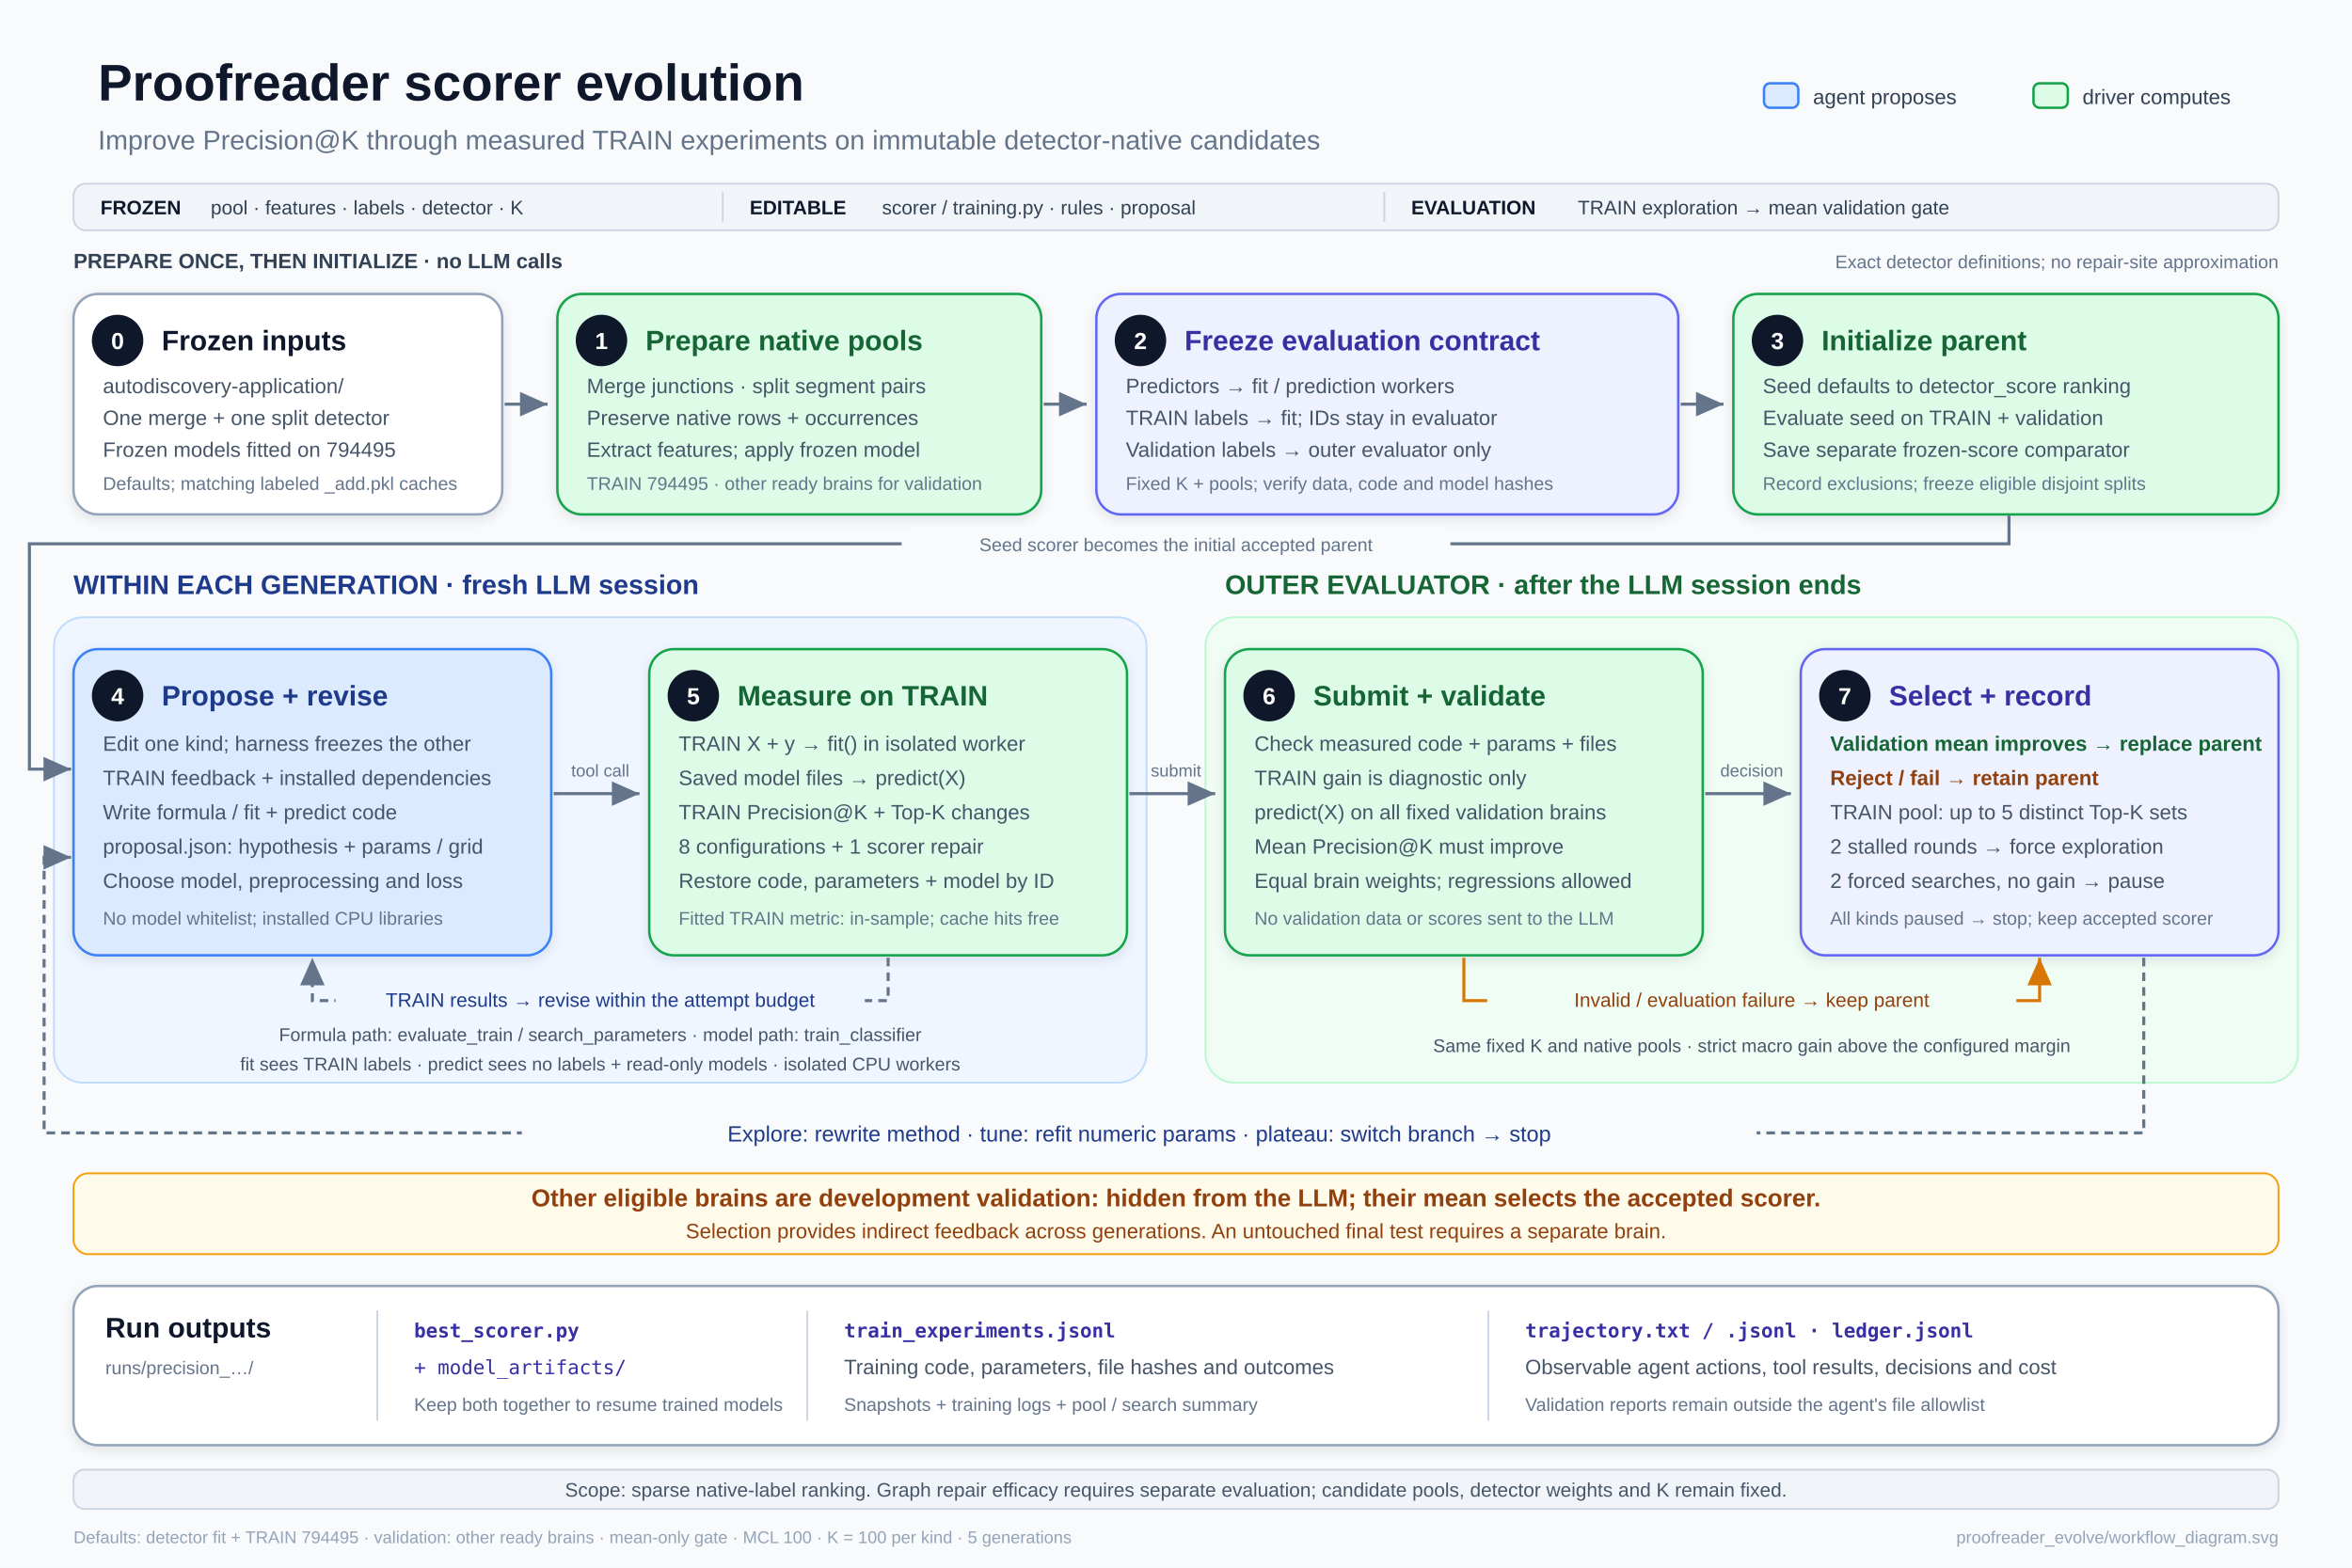
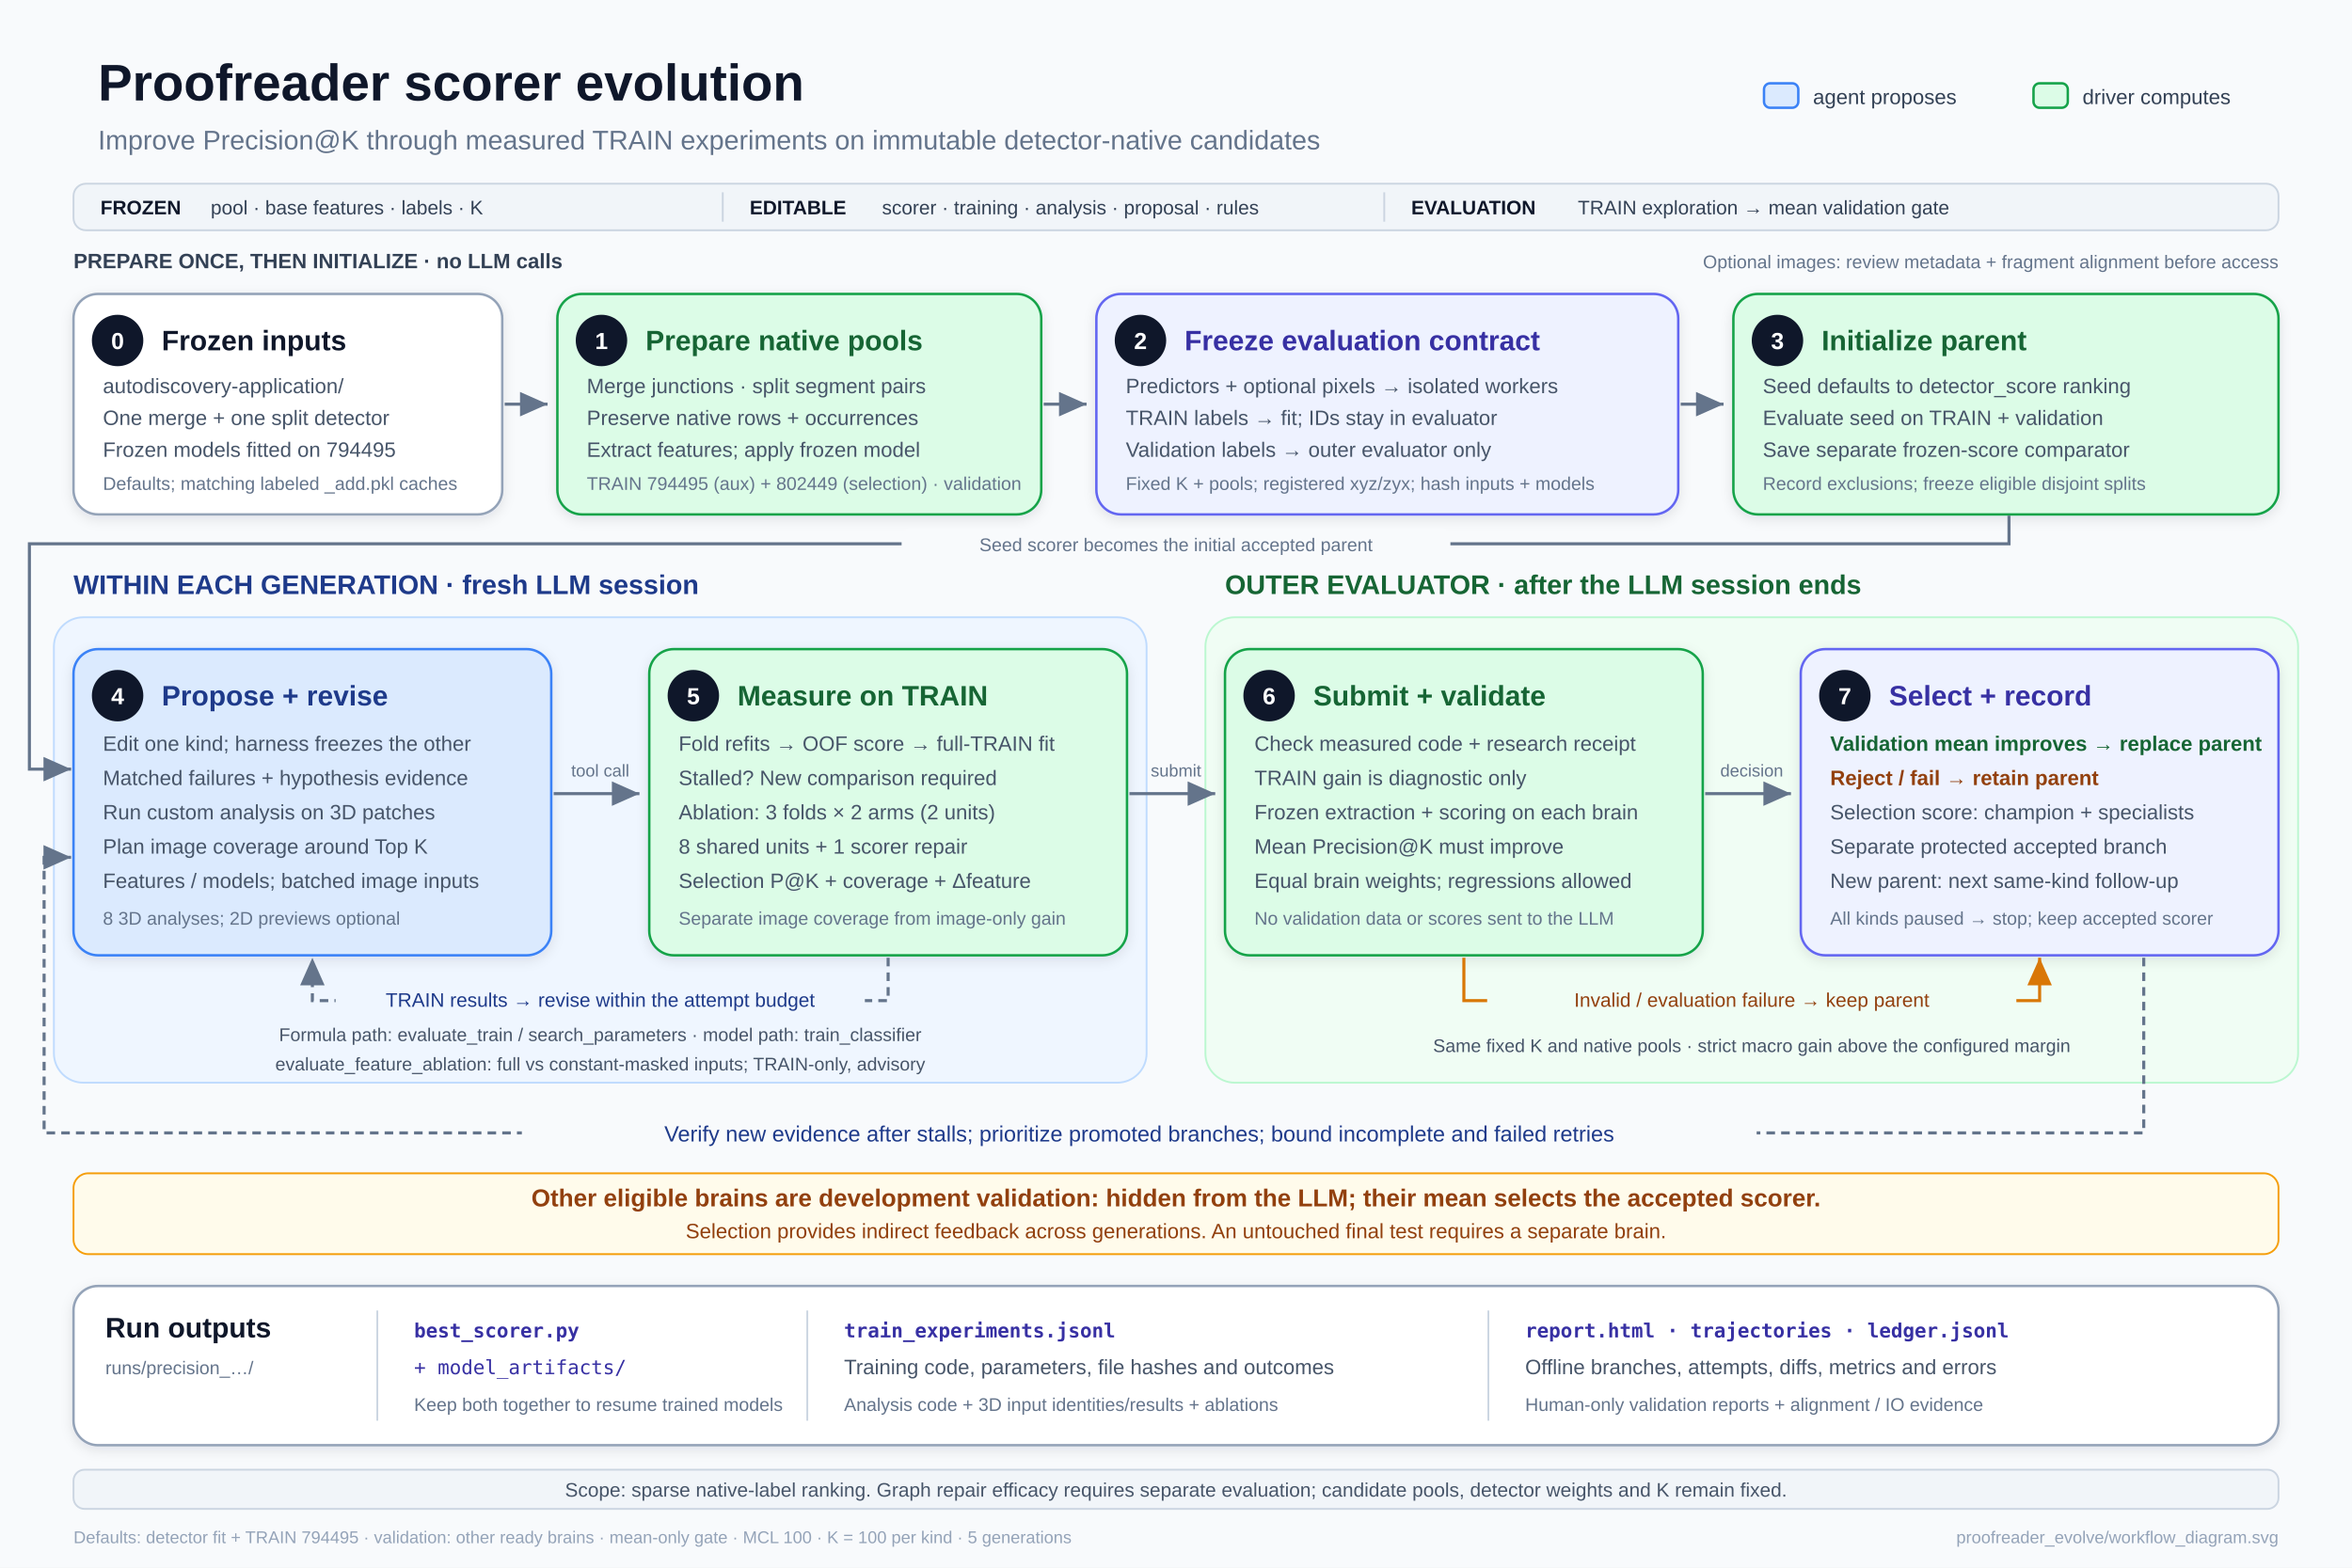
<svg xmlns="http://www.w3.org/2000/svg" width="1920" height="1280" viewBox="0 0 1920 1280" font-family="'Helvetica Neue',Arial,sans-serif" role="img" aria-labelledby="title description">
  <defs>
    <marker id="arrow" markerWidth="10" markerHeight="10" refX="9" refY="5" orient="auto">
      <path d="M0,1 L9,5 L0,9 z" fill="#64748b" />
    </marker>
    <marker id="reject-arrow" markerWidth="10" markerHeight="10" refX="9" refY="5" orient="auto">
      <path d="M0,1 L9,5 L0,9 z" fill="#d97706" />
    </marker>
    <filter id="shadow" x="-10%" y="-10%" width="120%" height="130%">
      <feDropShadow dx="0" dy="3" stdDeviation="5" flood-color="#0f172a" flood-opacity="0.10" />
    </filter>
    <style>
      .heading { font-size: 23px; font-weight: 700; fill: #0f172a; }
      .body { font-size: 17px; fill: #475569; }
      .note { font-size: 15px; fill: #64748b; }
      .code { font-family: monospace; font-size: 16px; fill: #3730a3; }
      .agent-title { fill: #1e3a8a; }
      .compute-title { fill: #166534; }
      .contract-title { fill: #3730a3; }
      .step { font-size: 19px; font-weight: 700; text-anchor: middle; fill: #ffffff; }
      .flow { fill: none; stroke: #64748b; stroke-width: 2.5; marker-end: url(#arrow); }
      .feedback { fill: none; stroke: #64748b; stroke-width: 2.5; stroke-dasharray: 7 5; marker-end: url(#arrow); }
      .reject { fill: none; stroke: #d97706; stroke-width: 2.5; marker-end: url(#reject-arrow); }
    </style>
  </defs>
  <rect width="1920" height="1280" fill="#f8fafc" />
  <text x="80" y="82" font-size="42" font-weight="700" fill="#0f172a">Proofreader scorer evolution</text>
  <text x="80" y="122" font-size="22" fill="#64748b">Improve Precision@K through measured TRAIN experiments on immutable detector-native candidates</text>
  <g id="legend">
    <rect x="1440" y="68" width="28" height="20" rx="5" fill="#dbeafe" stroke="#3b82f6" stroke-width="2" />
    <text x="1480" y="85" font-size="17" fill="#334155">agent proposes</text>
    <rect x="1660" y="68" width="28" height="20" rx="5" fill="#dcfce7" stroke="#16a34a" stroke-width="2" />
    <text x="1700" y="85" font-size="17" fill="#334155">driver computes</text>
  </g>
  <rect x="60" y="150" width="1800" height="38" rx="10" fill="#f1f5f9" stroke="#cbd5e1" stroke-width="1.5" />
  <line x1="590" y1="157" x2="590" y2="181" stroke="#cbd5e1" stroke-width="1.5" />
  <line x1="1130" y1="157" x2="1130" y2="181" stroke="#cbd5e1" stroke-width="1.5" />
  <text x="82" y="175" font-size="16" font-weight="700" fill="#0f172a">FROZEN</text>
-   <text x="172" y="175" font-size="16" fill="#334155">pool · features · labels · detector · K</text>
+   <text x="172" y="175" font-size="16" fill="#334155">pool · base features · labels · K</text>
  <text x="612" y="175" font-size="16" font-weight="700" fill="#0f172a">EDITABLE</text>
-   <text x="720" y="175" font-size="16" fill="#334155">scorer / training.py · rules · proposal</text>
+   <text x="720" y="175" font-size="16" fill="#334155">scorer · training · analysis · proposal · rules</text>
  <text x="1152" y="175" font-size="16" font-weight="700" fill="#0f172a">EVALUATION</text>
  <text x="1288" y="175" font-size="16" fill="#334155">TRAIN exploration → mean validation gate</text>
  <text x="60" y="219" font-size="17" font-weight="700" fill="#334155">PREPARE ONCE, THEN INITIALIZE · no LLM calls</text>
-   <text x="1860" y="219" font-size="15" text-anchor="end" fill="#64748b">Exact detector definitions; no repair-site approximation</text>
+   <text x="1860" y="219" font-size="15" text-anchor="end" fill="#64748b">Optional images: review metadata + fragment alignment before access</text>
  <g id="frozen-inputs" data-box="60 240 350 180">
    <rect x="60" y="240" width="350" height="180" rx="20" fill="#ffffff" stroke="#94a3b8" stroke-width="2" filter="url(#shadow)" />
    <circle cx="96" cy="278" r="21" fill="#0f172a" />
    <text x="96" y="285" class="step">0</text>
    <text x="132" y="286" class="heading">Frozen inputs</text>
    <text x="84" y="321" class="body">autodiscovery-application/</text>
    <text x="84" y="347" class="body">One merge + one split detector</text>
    <text x="84" y="373" class="body">Frozen models fitted on 794495</text>
    <text x="84" y="400" class="note">Defaults; matching labeled _add.pkl caches</text>
  </g>
  <path d="M412 330 H447" class="flow" />
  <g id="native-preparation" data-box="455 240 395 180">
    <rect x="455" y="240" width="395" height="180" rx="20" fill="#dcfce7" stroke="#16a34a" stroke-width="2" filter="url(#shadow)" />
    <circle cx="491" cy="278" r="21" fill="#0f172a" />
    <text x="491" y="285" class="step">1</text>
    <text x="527" y="286" class="heading compute-title">Prepare native pools</text>
    <text x="479" y="321" class="body">Merge junctions · split segment pairs</text>
    <text x="479" y="347" class="body">Preserve native rows + occurrences</text>
    <text x="479" y="373" class="body">Extract features; apply frozen model</text>
-     <text x="479" y="400" class="note">TRAIN 794495 · other ready brains for validation</text>
+     <text x="479" y="400" class="note">TRAIN 794495 (aux) + 802449 (selection) · validation</text>
  </g>
  <path d="M852 330 H887" class="flow" />
  <g id="frozen-tables" data-box="895 240 475 180">
    <rect x="895" y="240" width="475" height="180" rx="20" fill="#eef2ff" stroke="#6366f1" stroke-width="2" filter="url(#shadow)" />
    <circle cx="931" cy="278" r="21" fill="#0f172a" />
    <text x="931" y="285" class="step">2</text>
    <text x="967" y="286" class="heading contract-title">Freeze evaluation contract</text>
-     <text x="919" y="321" class="body">Predictors → fit / prediction workers</text>
+     <text x="919" y="321" class="body">Predictors + optional pixels → isolated workers</text>
    <text x="919" y="347" class="body">TRAIN labels → fit; IDs stay in evaluator</text>
    <text x="919" y="373" class="body">Validation labels → outer evaluator only</text>
-     <text x="919" y="400" class="note">Fixed K + pools; verify data, code and model hashes</text>
+     <text x="919" y="400" class="note">Fixed K + pools; registered xyz/zyx; hash inputs + models</text>
  </g>
  <path d="M1372 330 H1407" class="flow" />
  <g id="initialize-parent" data-box="1415 240 445 180">
    <rect x="1415" y="240" width="445" height="180" rx="20" fill="#dcfce7" stroke="#16a34a" stroke-width="2" filter="url(#shadow)" />
    <circle cx="1451" cy="278" r="21" fill="#0f172a" />
    <text x="1451" y="285" class="step">3</text>
    <text x="1487" y="286" class="heading compute-title">Initialize parent</text>
    <text x="1439" y="321" class="body">Seed defaults to detector_score ranking</text>
    <text x="1439" y="347" class="body">Evaluate seed on TRAIN + validation</text>
    <text x="1439" y="373" class="body">Save separate frozen-score comparator</text>
    <text x="1439" y="400" class="note">Record exclusions; freeze eligible disjoint splits</text>
  </g>
  <rect x="44" y="504" width="892" height="380" rx="24" fill="#eff6ff" stroke="#bfdbfe" stroke-width="1.5" />
  <rect x="984" y="504" width="892" height="380" rx="24" fill="#f0fdf4" stroke="#bbf7d0" stroke-width="1.5" />
  <path d="M1640 421 V444 H24 V628 H58" class="flow" />
  <rect x="736" y="432" width="448" height="24" rx="6" fill="#f8fafc" />
  <text x="960" y="450" font-size="15" text-anchor="middle" fill="#64748b">Seed scorer becomes the initial accepted parent</text>
  <text x="60" y="485" font-size="22" font-weight="700" fill="#1e3a8a">WITHIN EACH GENERATION · fresh LLM session</text>
  <text x="1000" y="485" font-size="22" font-weight="700" fill="#166534">OUTER EVALUATOR · after the LLM session ends</text>
  <g id="revise-scorer" data-box="60 530 390 250">
    <rect x="60" y="530" width="390" height="250" rx="20" fill="#dbeafe" stroke="#3b82f6" stroke-width="2" filter="url(#shadow)" />
    <circle cx="96" cy="568" r="21" fill="#0f172a" />
    <text x="96" y="575" class="step">4</text>
    <text x="132" y="576" class="heading agent-title">Propose + revise</text>
    <text x="84" y="613" class="body">Edit one kind; harness freezes the other</text>
-     <text x="84" y="641" class="body">TRAIN feedback + installed dependencies</text>
-     <text x="84" y="669" class="body">Write formula / fit + predict code</text>
-     <text x="84" y="697" class="body">proposal.json: hypothesis + params / grid</text>
-     <text x="84" y="725" class="body">Choose model, preprocessing and loss</text>
-     <text x="84" y="755" class="note">No model whitelist; installed CPU libraries</text>
+     <text x="84" y="641" class="body">Matched failures + hypothesis evidence</text>
+     <text x="84" y="669" class="body">Run custom analysis on 3D patches</text>
+     <text x="84" y="697" class="body">Plan image coverage around Top K</text>
+     <text x="84" y="725" class="body">Features / models; batched image inputs</text>
+     <text x="84" y="755" class="note">8 3D analyses; 2D previews optional</text>
  </g>
  <path d="M452 648 H522" class="flow" />
  <text x="490" y="634" font-size="14" text-anchor="middle" fill="#64748b">tool call</text>
  <g id="train-experiments" data-box="530 530 390 250">
    <rect x="530" y="530" width="390" height="250" rx="20" fill="#dcfce7" stroke="#16a34a" stroke-width="2" filter="url(#shadow)" />
    <circle cx="566" cy="568" r="21" fill="#0f172a" />
    <text x="566" y="575" class="step">5</text>
    <text x="602" y="576" class="heading compute-title">Measure on TRAIN</text>
-     <text x="554" y="613" class="body">TRAIN X + y → fit() in isolated worker</text>
-     <text x="554" y="641" class="body">Saved model files → predict(X)</text>
-     <text x="554" y="669" class="body">TRAIN Precision@K + Top-K changes</text>
-     <text x="554" y="697" class="body">8 configurations + 1 scorer repair</text>
-     <text x="554" y="725" class="body">Restore code, parameters + model by ID</text>
-     <text x="554" y="755" class="note">Fitted TRAIN metric: in-sample; cache hits free</text>
+     <text x="554" y="613" class="body">Fold refits → OOF score → full-TRAIN fit</text>
+     <text x="554" y="641" class="body">Stalled? New comparison required</text>
+     <text x="554" y="669" class="body">Ablation: 3 folds × 2 arms (2 units)</text>
+     <text x="554" y="697" class="body">8 shared units + 1 scorer repair</text>
+     <text x="554" y="725" class="body">Selection P@K + coverage + Δfeature</text>
+     <text x="554" y="755" class="note">Separate image coverage from image-only gain</text>
  </g>
  <path d="M922 648 H992" class="flow" />
  <text x="960" y="634" font-size="14" text-anchor="middle" fill="#64748b">submit</text>
  <g id="validation-gate" data-box="1000 530 390 250">
    <rect x="1000" y="530" width="390" height="250" rx="20" fill="#dcfce7" stroke="#16a34a" stroke-width="2" filter="url(#shadow)" />
    <circle cx="1036" cy="568" r="21" fill="#0f172a" />
    <text x="1036" y="575" class="step">6</text>
    <text x="1072" y="576" class="heading compute-title">Submit + validate</text>
-     <text x="1024" y="613" class="body">Check measured code + params + files</text>
+     <text x="1024" y="613" class="body">Check measured code + research receipt</text>
    <text x="1024" y="641" class="body">TRAIN gain is diagnostic only</text>
-     <text x="1024" y="669" class="body">predict(X) on all fixed validation brains</text>
+     <text x="1024" y="669" class="body">Frozen extraction + scoring on each brain</text>
    <text x="1024" y="697" class="body">Mean Precision@K must improve</text>
    <text x="1024" y="725" class="body">Equal brain weights; regressions allowed</text>
    <text x="1024" y="755" class="note">No validation data or scores sent to the LLM</text>
  </g>
  <path d="M1392 648 H1462" class="flow" />
  <text x="1430" y="634" font-size="14" text-anchor="middle" fill="#64748b">decision</text>
  <g id="select-and-record" data-box="1470 530 390 250">
    <rect x="1470" y="530" width="390" height="250" rx="20" fill="#eef2ff" stroke="#6366f1" stroke-width="2" filter="url(#shadow)" />
    <circle cx="1506" cy="568" r="21" fill="#0f172a" />
    <text x="1506" y="575" class="step">7</text>
    <text x="1542" y="576" class="heading contract-title">Select + record</text>
    <text x="1494" y="613" font-size="17" font-weight="600" fill="#166534">Validation mean improves → replace parent</text>
    <text x="1494" y="641" font-size="17" font-weight="600" fill="#92400e">Reject / fail → retain parent</text>
-     <text x="1494" y="669" class="body">TRAIN pool: up to 5 distinct Top-K sets</text>
-     <text x="1494" y="697" class="body">2 stalled rounds → force exploration</text>
-     <text x="1494" y="725" class="body">2 forced searches, no gain → pause</text>
+     <text x="1494" y="669" class="body">Selection score: champion + specialists</text>
+     <text x="1494" y="697" class="body">Separate protected accepted branch</text>
+     <text x="1494" y="725" class="body">New parent: next same-kind follow-up</text>
    <text x="1494" y="755" class="note">All kinds paused → stop; keep accepted scorer</text>
  </g>
  <path d="M725 782 V817 H255 V782" class="feedback" />
  <rect x="274" y="804" width="432" height="25" rx="6" fill="#eff6ff" />
  <text x="490" y="822" font-size="16" text-anchor="middle" fill="#1e3a8a">TRAIN results → revise within the attempt budget</text>
  <text x="490" y="850" font-size="15" text-anchor="middle" fill="#475569">Formula path: evaluate_train / search_parameters · model path: train_classifier</text>
-   <text x="490" y="874" font-size="15" text-anchor="middle" fill="#475569">fit sees TRAIN labels · predict sees no labels + read-only models · isolated CPU workers</text>
+   <text x="490" y="874" font-size="15" text-anchor="middle" fill="#475569">evaluate_feature_ablation: full vs constant-masked inputs; TRAIN-only, advisory</text>
  <path d="M1195 782 V817 H1665 V782" class="reject" />
  <rect x="1214" y="804" width="432" height="25" rx="6" fill="#f0fdf4" />
  <text x="1430" y="822" font-size="16" text-anchor="middle" fill="#92400e">Invalid / evaluation failure → keep parent</text>
  <text x="1430" y="859" font-size="15" text-anchor="middle" fill="#475569">Same fixed K and native pools · strict macro gain above the configured margin</text>
  <path d="M1750 782 V925 H36 V700 H58" class="feedback" />
  <rect x="426" y="912" width="1008" height="27" rx="6" fill="#f8fafc" />
-   <text x="930" y="932" font-size="18" text-anchor="middle" fill="#1e3a8a">Explore: rewrite method · tune: refit numeric params · plateau: switch branch → stop</text>
+   <text x="930" y="932" font-size="18" text-anchor="middle" fill="#1e3a8a">Verify new evidence after stalls; prioritize promoted branches; bound incomplete and failed retries</text>
  <g id="validation-boundary">
    <rect x="60" y="958" width="1800" height="66" rx="12" fill="#fffbeb" stroke="#f59e0b" stroke-width="1.5" />
    <text x="960" y="985" font-size="20" font-weight="700" text-anchor="middle" fill="#92400e">Other eligible brains are development validation: hidden from the LLM; their mean selects the accepted scorer.</text>
    <text x="960" y="1011" font-size="17" text-anchor="middle" fill="#92400e">Selection provides indirect feedback across generations. An untouched final test requires a separate brain.</text>
  </g>
  <g id="run-outputs" data-box="60 1050 1800 130">
    <rect x="60" y="1050" width="1800" height="130" rx="20" fill="#ffffff" stroke="#94a3b8" stroke-width="2" filter="url(#shadow)" />
    <text x="86" y="1092" class="heading">Run outputs</text>
    <text x="86" y="1122" class="note">runs/precision_…/</text>
    <line x1="308" y1="1070" x2="308" y2="1160" stroke="#cbd5e1" stroke-width="1.5" />
    <text x="338" y="1092" class="code" font-weight="700">best_scorer.py</text>
    <text x="338" y="1122" class="code">+ model_artifacts/</text>
    <text x="338" y="1152" class="note">Keep both together to resume trained models</text>
    <line x1="659" y1="1070" x2="659" y2="1160" stroke="#cbd5e1" stroke-width="1.5" />
    <text x="689" y="1092" class="code" font-weight="700">train_experiments.jsonl</text>
    <text x="689" y="1122" class="body">Training code, parameters, file hashes and outcomes</text>
-     <text x="689" y="1152" class="note">Snapshots + training logs + pool / search summary</text>
+     <text x="689" y="1152" class="note">Analysis code + 3D input identities/results + ablations</text>
    <line x1="1215" y1="1070" x2="1215" y2="1160" stroke="#cbd5e1" stroke-width="1.5" />
-     <text x="1245" y="1092" class="code" font-weight="700">trajectory.txt / .jsonl · ledger.jsonl</text>
-     <text x="1245" y="1122" class="body">Observable agent actions, tool results, decisions and cost</text>
-     <text x="1245" y="1152" class="note">Validation reports remain outside the agent's file allowlist</text>
+     <text x="1245" y="1092" class="code" font-weight="700">report.html · trajectories · ledger.jsonl</text>
+     <text x="1245" y="1122" class="body">Offline branches, attempts, diffs, metrics and errors</text>
+     <text x="1245" y="1152" class="note">Human-only validation reports + alignment / IO evidence</text>
  </g>
  <rect x="60" y="1200" width="1800" height="32" rx="9" fill="#f1f5f9" stroke="#cbd5e1" stroke-width="1.5" />
  <text x="960" y="1222" font-size="16" text-anchor="middle" fill="#475569">Scope: sparse native-label ranking. Graph repair efficacy requires separate evaluation; candidate pools, detector weights and K remain fixed.</text>
  <text x="60" y="1260" font-size="14" fill="#94a3b8">Defaults: detector fit + TRAIN 794495 · validation: other ready brains · mean-only gate · MCL 100 · K = 100 per kind · 5 generations</text>
  <text x="1860" y="1260" font-size="14" text-anchor="end" fill="#94a3b8">proofreader_evolve/workflow_diagram.svg</text>
</svg>
